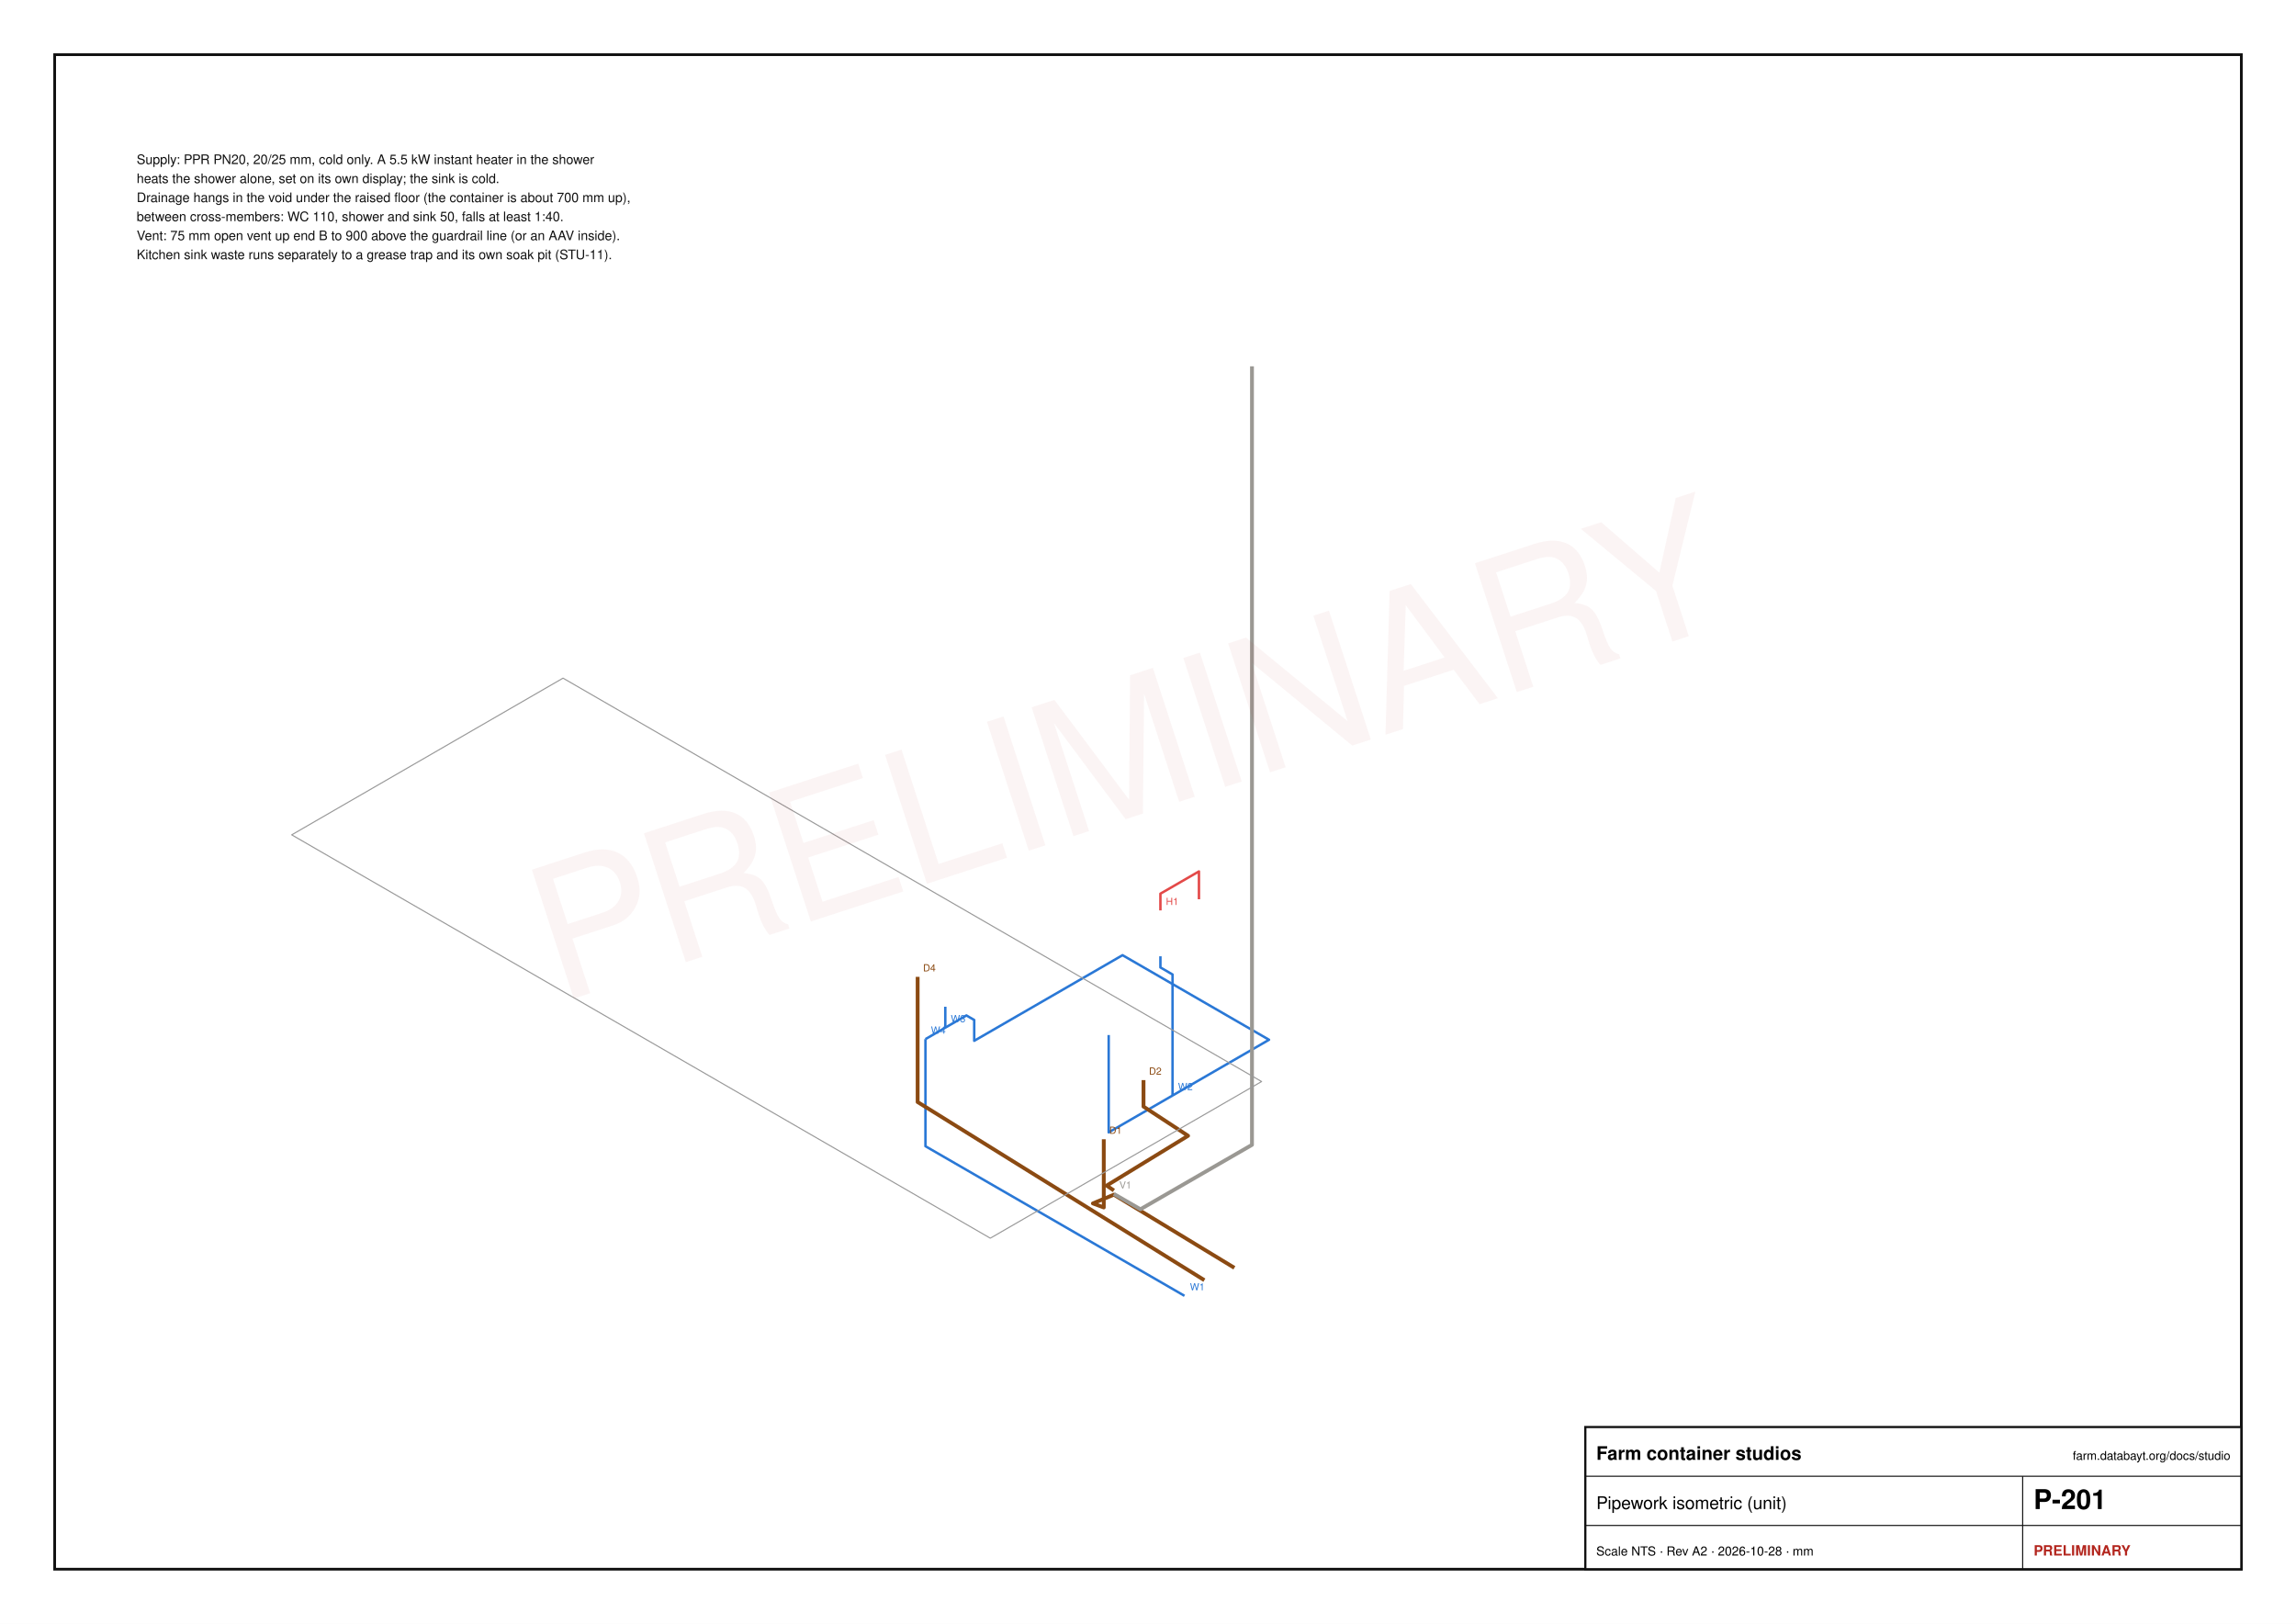
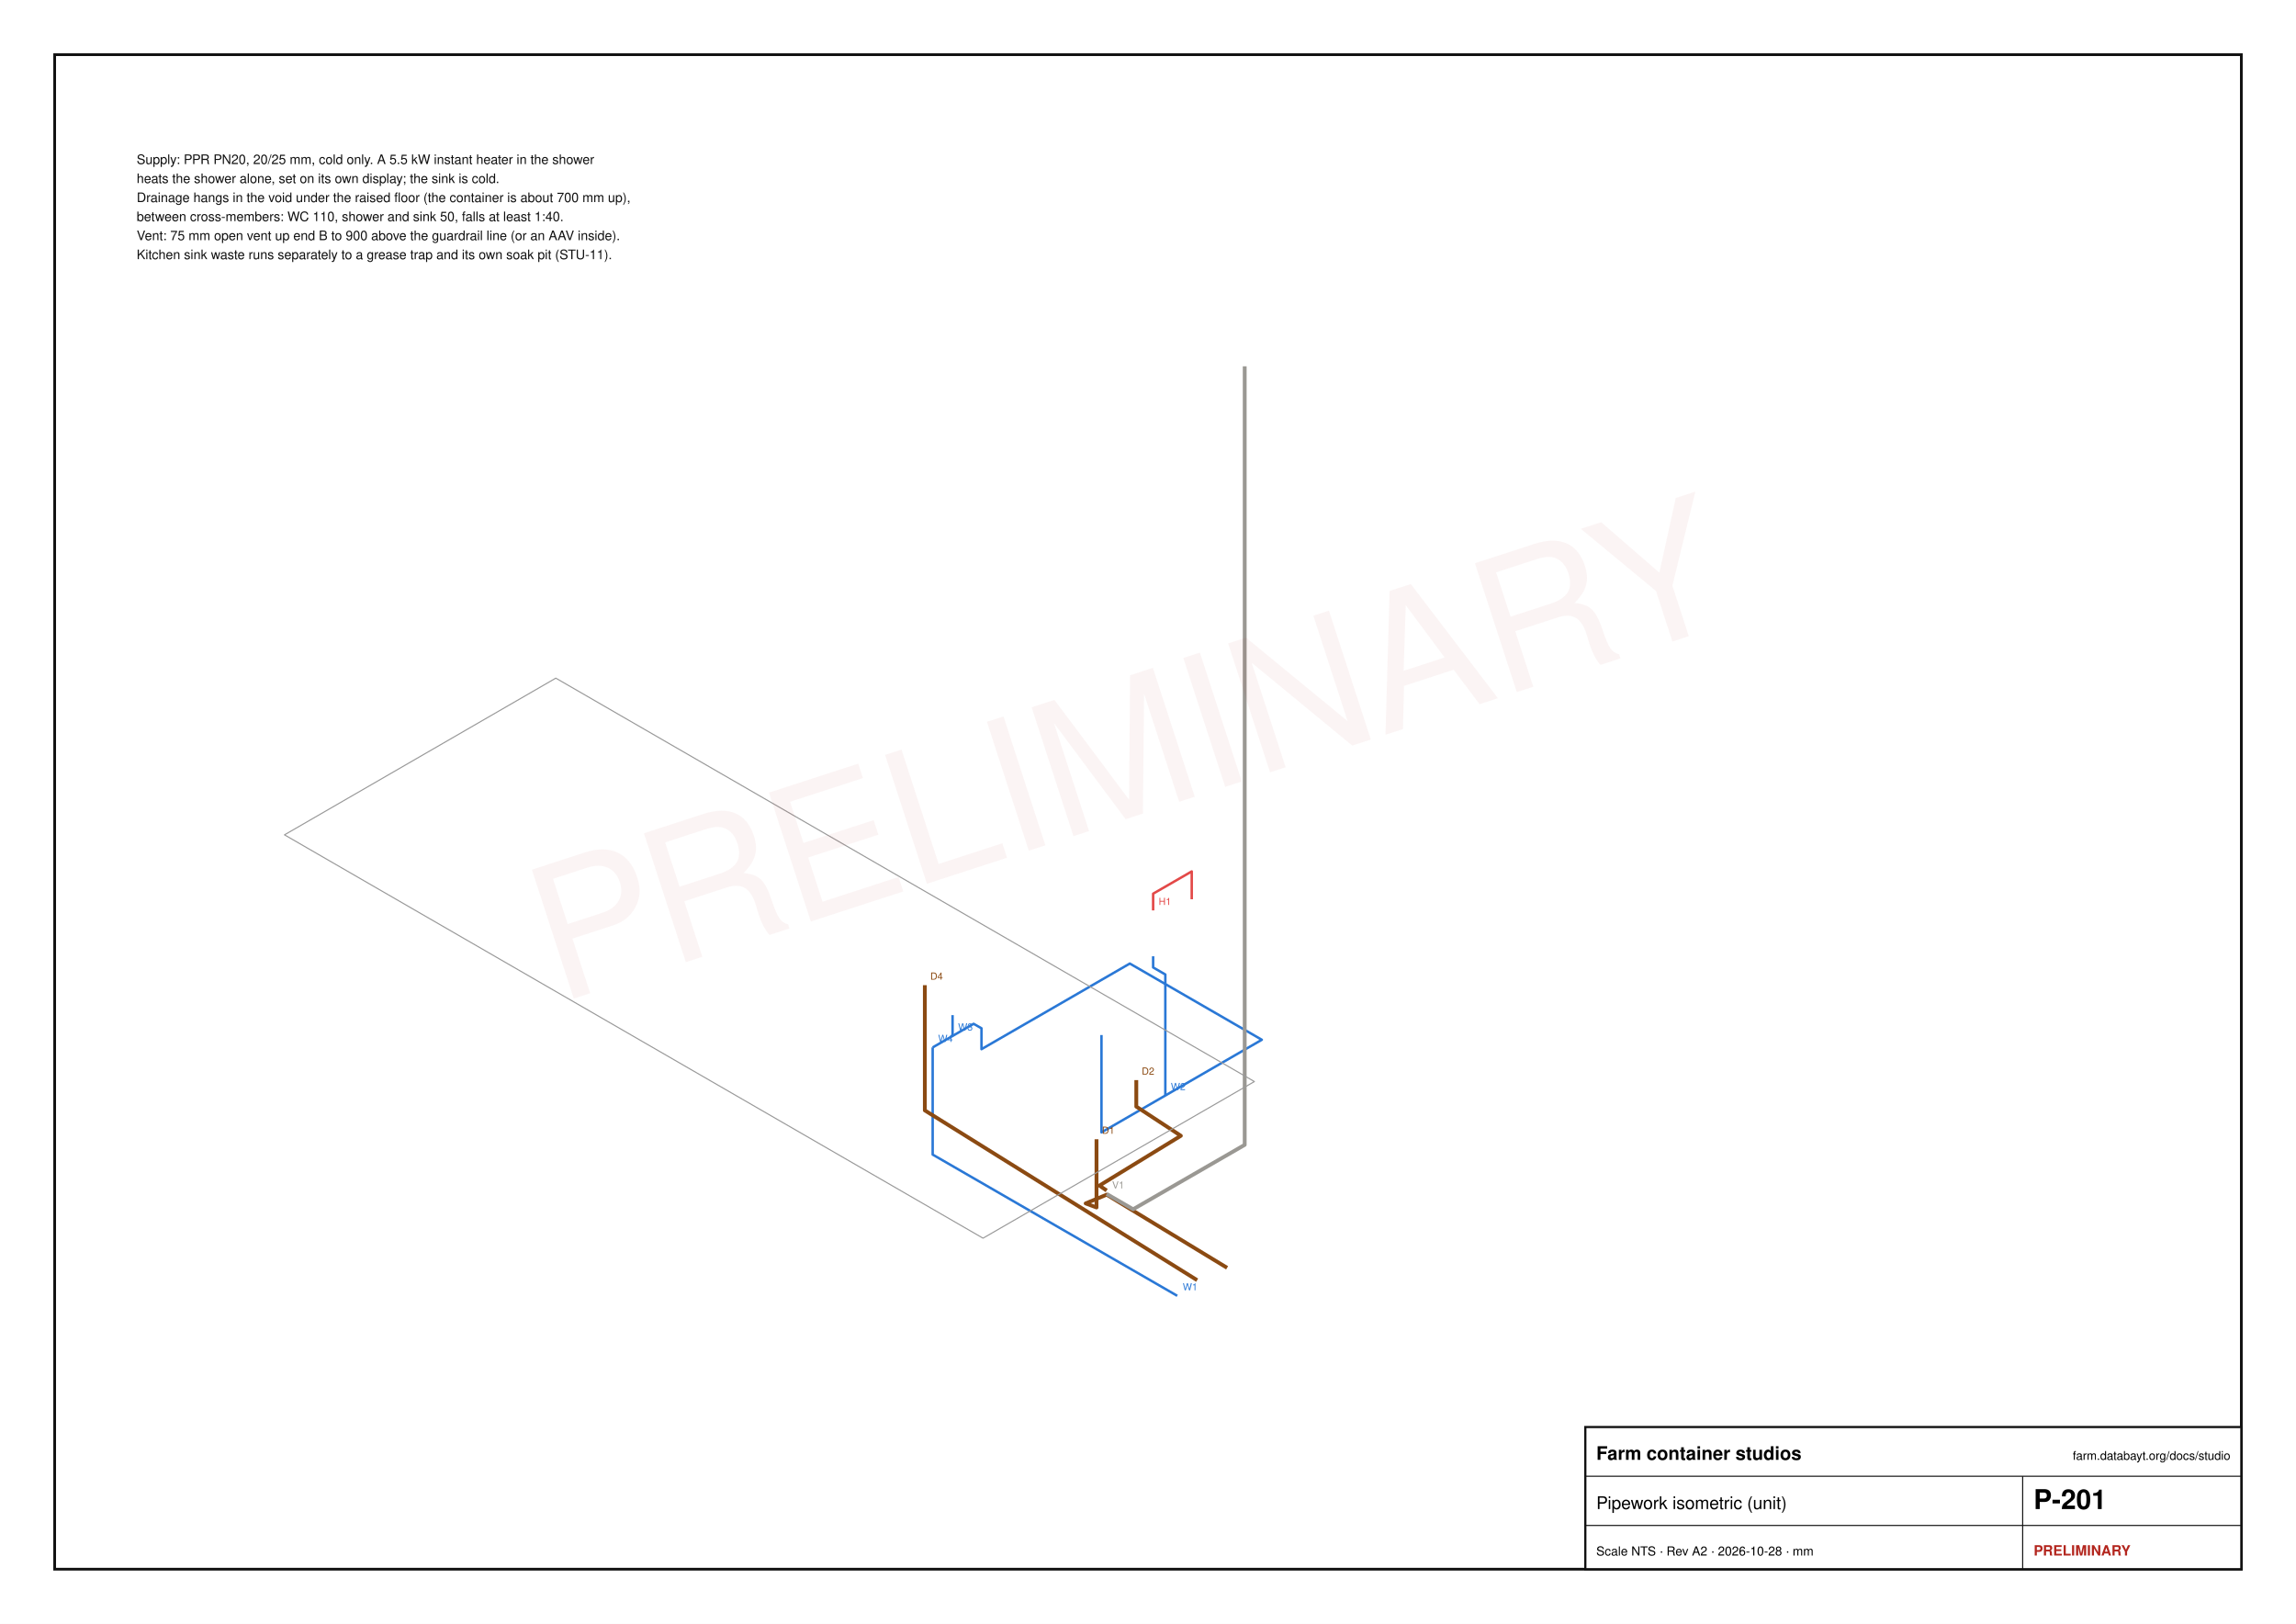
<svg xmlns="http://www.w3.org/2000/svg" width="420mm" height="297mm" viewBox="0 0 420 297" font-family="Helvetica, Arial, sans-serif">
  <rect x="0" y="0" width="420" height="297" fill="#fff" />
  <rect x="10" y="10" width="400" height="277" fill="none" stroke="#111" stroke-width="0.5" />
-   <polyline points="216.67,237 169.29,209.64 169.29,190.05" fill="none" stroke="#2a78d6" stroke-width="0.45" stroke-linejoin="round" />
-   <text x="217.67" y="236" font-size="1.8" text-anchor="start" font-weight="normal" fill="#2a78d6">W1</text>
-   <polyline points="214.49,200.37 214.49,178.23 212.27,176.94 212.27,174.9" fill="none" stroke="#2a78d6" stroke-width="0.45" stroke-linejoin="round" />
-   <text x="215.49" y="199.37" font-size="1.8" text-anchor="start" font-weight="normal" fill="#2a78d6">W2</text>
-   <polyline points="172.92,187.95 172.92,184.13" fill="none" stroke="#2a78d6" stroke-width="0.45" stroke-linejoin="round" />
-   <text x="173.92" y="186.95" font-size="1.8" text-anchor="start" font-weight="normal" fill="#2a78d6">W3</text>
-   <polyline points="169.29,190.05 176.78,185.72 178.21,186.55 178.21,190.36 205.34,174.7 232.14,190.17 202.81,207.11 202.81,189.3" fill="none" stroke="#2a78d6" stroke-width="0.45" stroke-linejoin="round" />
-   <text x="170.29" y="189.05" font-size="1.8" text-anchor="start" font-weight="normal" fill="#2a78d6">W4</text>
-   <polyline points="212.27,166.51 212.27,163.45 219.32,159.38 219.32,164.47" fill="none" stroke="#e34948" stroke-width="0.45" stroke-linejoin="round" />
-   <text x="213.27" y="165.51" font-size="1.8" text-anchor="start" font-weight="normal" fill="#e34948">H1</text>
-   <polyline points="201.91,208.37 201.91,220.84 199.92,220.1 203.76,218.5 225.8,231.88" fill="none" stroke="#8b4a12" stroke-width="0.7" stroke-linejoin="round" />
-   <text x="202.91" y="207.37" font-size="1.8" text-anchor="start" font-weight="normal" fill="#8b4a12">D1</text>
-   <polyline points="203.76,218.37 208.61,221.17 229.02,209.39 229.02,67" fill="none" stroke="#9a9893" stroke-width="0.7" stroke-linejoin="round" />
-   <text x="204.76" y="217.37" font-size="1.8" text-anchor="start" font-weight="normal" fill="#9a9893">V1</text>
-   <polyline points="209.18,197.55 209.18,202.39 217.33,207.73 202.44,216.84 203.76,217.74" fill="none" stroke="#8b4a12" stroke-width="0.7" stroke-linejoin="round" />
-   <text x="210.18" y="196.55" font-size="1.8" text-anchor="start" font-weight="normal" fill="#8b4a12">D2</text>
-   <polyline points="167.86,178.66 167.86,201.56 220.31,234.14" fill="none" stroke="#8b4a12" stroke-width="0.7" stroke-linejoin="round" />
-   <text x="168.86" y="177.66" font-size="1.8" text-anchor="start" font-weight="normal" fill="#8b4a12">D4</text>
-   <polygon points="102.99,124.03 230.78,197.81 181.15,226.46 53.36,152.69" fill="none" stroke="#999" stroke-width="0.2" stroke-linejoin="round" />
+   <polyline points="215.35,237 170.61,211.17 170.61,191.57" fill="none" stroke="#2a78d6" stroke-width="0.45" stroke-linejoin="round" />
+   <text x="216.35" y="236" font-size="1.8" text-anchor="start" font-weight="normal" fill="#2a78d6">W1</text>
+   <polyline points="213.17,200.37 213.17,178.23 210.94,176.94 210.94,174.9" fill="none" stroke="#2a78d6" stroke-width="0.45" stroke-linejoin="round" />
+   <text x="214.17" y="199.37" font-size="1.8" text-anchor="start" font-weight="normal" fill="#2a78d6">W2</text>
+   <polyline points="174.25,189.47 174.25,185.66" fill="none" stroke="#2a78d6" stroke-width="0.45" stroke-linejoin="round" />
+   <text x="175.25" y="188.47" font-size="1.8" text-anchor="start" font-weight="normal" fill="#2a78d6">W3</text>
+   <polyline points="170.61,191.57 178.1,187.25 179.54,188.07 179.54,191.89 206.67,176.23 230.82,190.17 201.49,207.11 201.49,189.3" fill="none" stroke="#2a78d6" stroke-width="0.45" stroke-linejoin="round" />
+   <text x="171.61" y="190.57" font-size="1.8" text-anchor="start" font-weight="normal" fill="#2a78d6">W4</text>
+   <polyline points="210.94,166.51 210.94,163.45 218,159.38 218,164.47" fill="none" stroke="#e34948" stroke-width="0.45" stroke-linejoin="round" />
+   <text x="211.94" y="165.51" font-size="1.8" text-anchor="start" font-weight="normal" fill="#e34948">H1</text>
+   <polyline points="200.58,208.37 200.58,220.84 198.6,220.1 202.44,218.5 224.47,231.88" fill="none" stroke="#8b4a12" stroke-width="0.7" stroke-linejoin="round" />
+   <text x="201.58" y="207.37" font-size="1.8" text-anchor="start" font-weight="normal" fill="#8b4a12">D1</text>
+   <polyline points="202.44,218.37 207.28,221.17 227.69,209.39 227.69,67" fill="none" stroke="#9a9893" stroke-width="0.7" stroke-linejoin="round" />
+   <text x="203.44" y="217.37" font-size="1.8" text-anchor="start" font-weight="normal" fill="#9a9893">V1</text>
+   <polyline points="207.86,197.55 207.86,202.39 216.01,207.73 201.11,216.84 202.44,217.74" fill="none" stroke="#8b4a12" stroke-width="0.7" stroke-linejoin="round" />
+   <text x="208.86" y="196.55" font-size="1.8" text-anchor="start" font-weight="normal" fill="#8b4a12">D2</text>
+   <polyline points="169.18,180.18 169.18,203.09 218.99,234.14" fill="none" stroke="#8b4a12" stroke-width="0.7" stroke-linejoin="round" />
+   <text x="170.18" y="179.18" font-size="1.8" text-anchor="start" font-weight="normal" fill="#8b4a12">D4</text>
+   <polygon points="101.67,124.03 229.46,197.81 179.82,226.46 52.04,152.69" fill="none" stroke="#999" stroke-width="0.2" stroke-linejoin="round" />
  <text x="25" y="30" font-size="2.4" text-anchor="start" font-weight="normal" fill="#111">Supply: PPR PN20, 20/25 mm, cold only. A 5.5 kW instant heater in the shower</text>
  <text x="25" y="33.48" font-size="2.4" text-anchor="start" font-weight="normal" fill="#111">heats the shower alone, set on its own display; the sink is cold.</text>
  <text x="25" y="36.96" font-size="2.4" text-anchor="start" font-weight="normal" fill="#111">Drainage hangs in the void under the raised floor (the container is about 700 mm up),</text>
  <text x="25" y="40.44" font-size="2.4" text-anchor="start" font-weight="normal" fill="#111">between cross-members: WC 110, shower and sink 50, falls at least 1:40.</text>
  <text x="25" y="43.92" font-size="2.4" text-anchor="start" font-weight="normal" fill="#111">Vent: 75 mm open vent up end B to 900 above the guardrail line (or an AAV inside).</text>
  <text x="25" y="47.4" font-size="2.4" text-anchor="start" font-weight="normal" fill="#111">Kitchen sink waste runs separately to a grease trap and its own soak pit (STU-11).</text>
  <rect x="290" y="261" width="120" height="26" fill="#fff" stroke="#111" stroke-width="0.4" />
  <line x1="290" y1="270" x2="410" y2="270" stroke="#111" stroke-width="0.2" />
  <line x1="290" y1="279" x2="410" y2="279" stroke="#111" stroke-width="0.2" />
  <line x1="370" y1="270" x2="370" y2="287" stroke="#111" stroke-width="0.2" />
  <text x="292" y="267" font-size="3.4" font-weight="bold">Farm container studios</text>
  <text x="408" y="267" font-size="2.2" text-anchor="end">farm.databayt.org/docs/studio</text>
  <text x="292" y="276" font-size="3.2">Pipework isometric (unit)</text>
  <text x="372" y="276" font-size="5" font-weight="bold">P-201</text>
  <text x="292" y="284.5" font-size="2.3">Scale NTS · Rev A2 · 2026-10-28 · mm</text>
  <text x="372" y="284.5" font-size="2.6" font-weight="bold" fill="#b3261e">PRELIMINARY</text>
  <text x="210.0" y="148.5" font-size="34" fill="#b3261e" fill-opacity="0.05" text-anchor="middle" transform="rotate(-18 210.0 148.5)">PRELIMINARY</text>
</svg>
